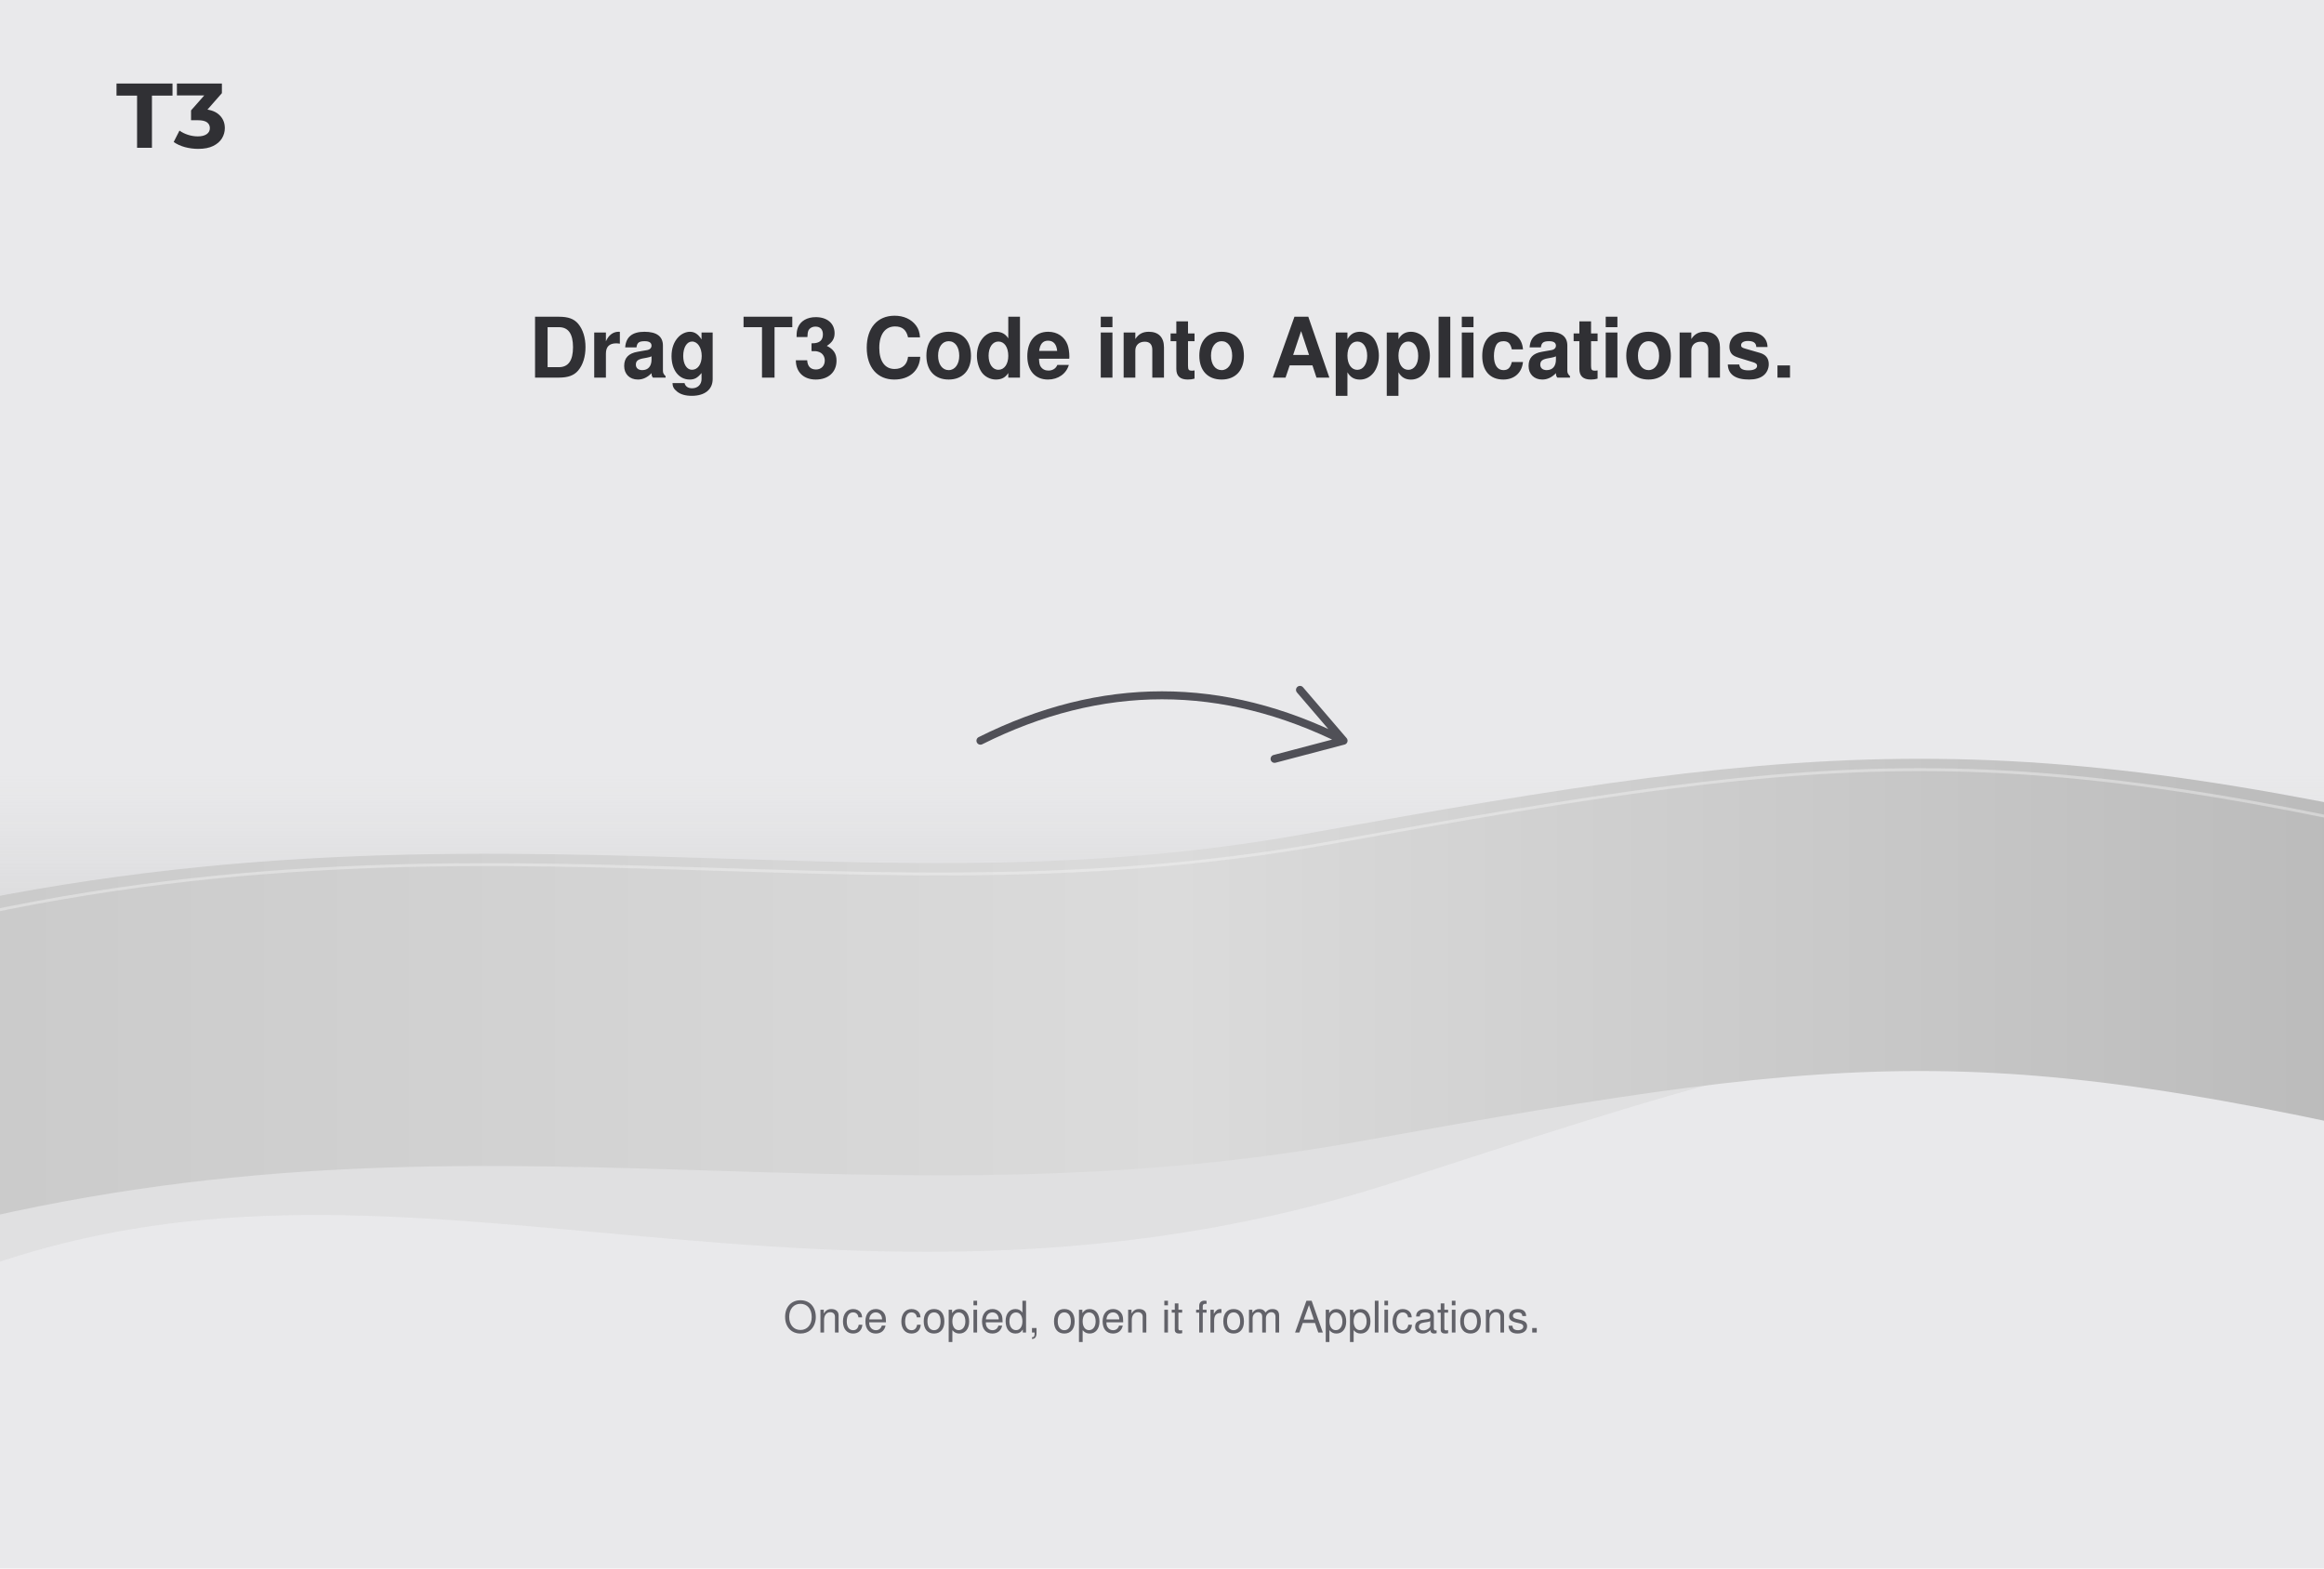
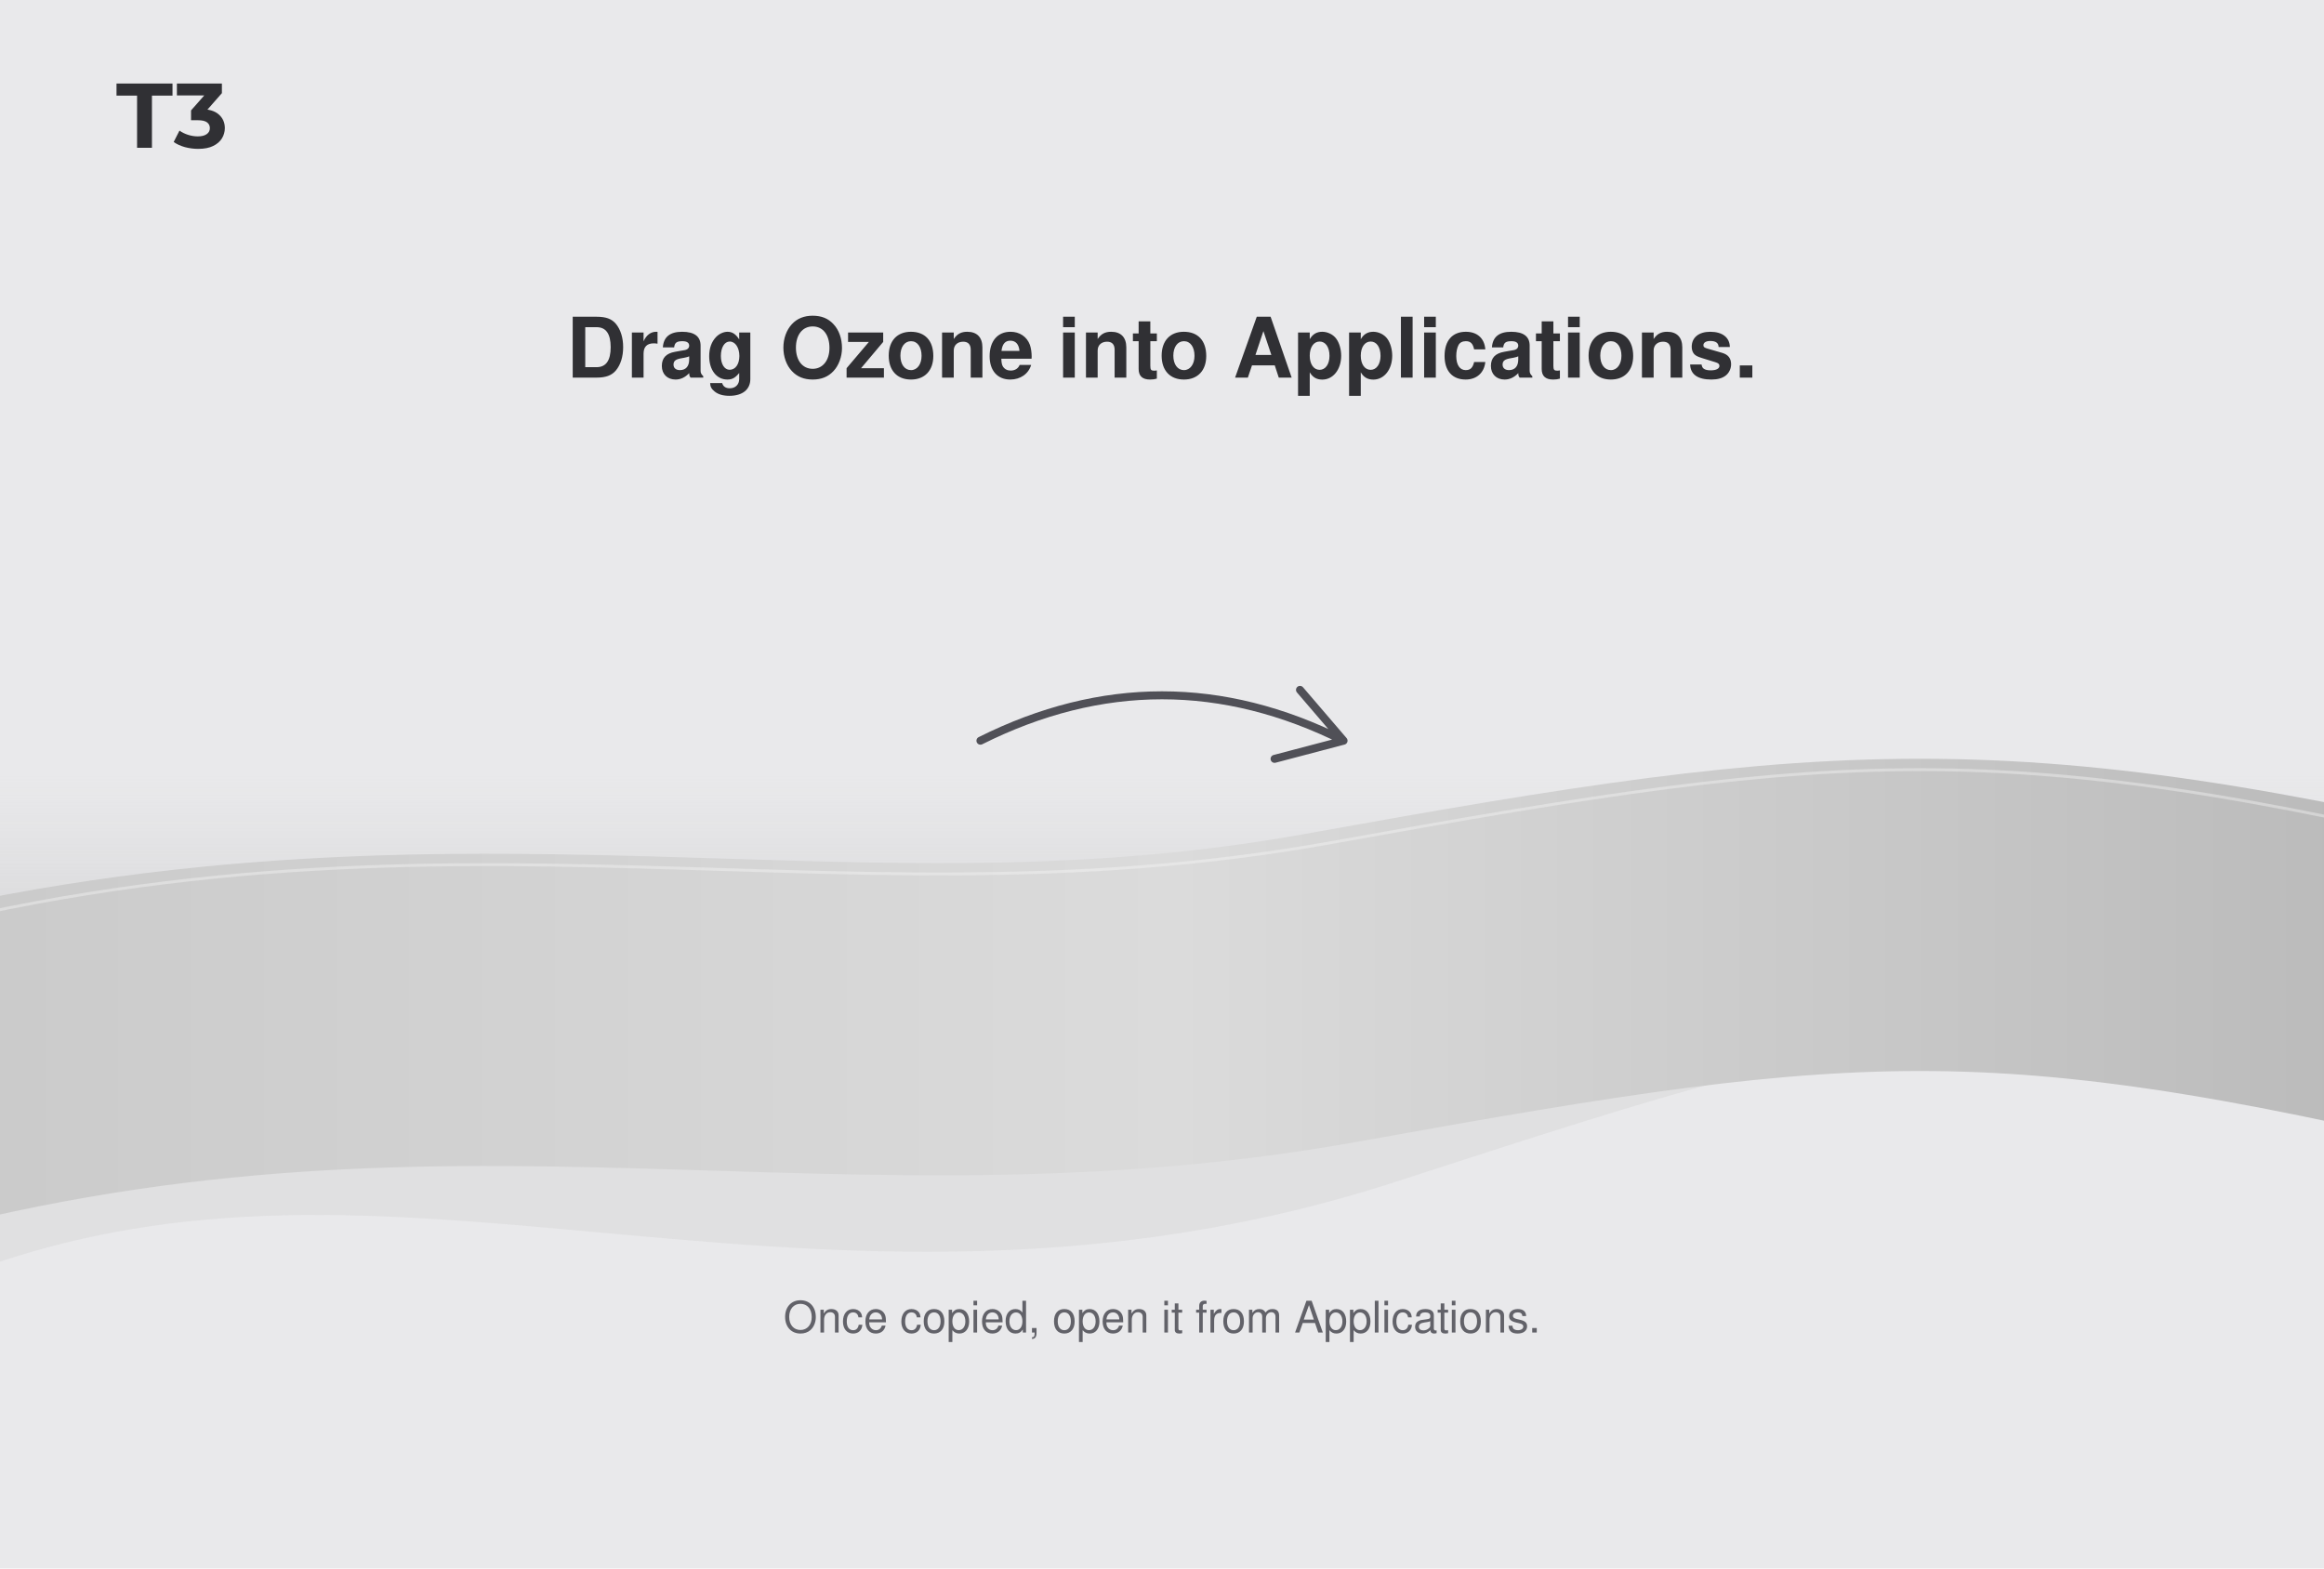
<svg xmlns="http://www.w3.org/2000/svg" width="1280" height="864" viewBox="0 0 640 432">
  <defs>
    <linearGradient id="veil" x1="0" y1="0" x2="0" y2="1">
      <stop stop-color="#B7B7B7" stop-opacity="0" />
      <stop offset=".55" stop-color="#A5A5A5" stop-opacity=".24" />
      <stop offset="1" stop-color="#D1D1D1" stop-opacity=".4" />
    </linearGradient>
    <linearGradient id="silk" x1="0" y1="0" x2="1" y2="0">
      <stop stop-color="#C8C8C8" />
      <stop offset=".5" stop-color="#DBDBDB" />
      <stop offset="1" stop-color="#B5B5B5" />
    </linearGradient>
  </defs>
  <rect width="640" height="432" fill="#E9E9EB" />
  <path d="M-60 293C95 220 214 304 362 256S559 191 707 257" stroke="url(#veil)" stroke-width="146" fill="none" opacity="1" stroke-linecap="round" stroke-linejoin="round" />
  <path d="M-60 306C113 252 223 298 367 272S553 242 707 280" stroke="url(#silk)" stroke-width="86" fill="none" opacity="1" stroke-linecap="round" stroke-linejoin="round" />
  <path d="M-60 266C113 212 223 258 367 232S553 202 707 240" stroke="#F5F5F5" stroke-width="0.8" fill="none" opacity="0.42" stroke-linecap="round" stroke-linejoin="round" />
  <svg x="32" y="23" width="30" height="18" viewBox="15.531 37 94.394 56.96" fill="#303034">
    <path d="M33.451 93V47.56H15.531V37H64.331V47.56H46.411V93H33.451ZM86.725 93.96C82.832 93.96 78.965 93.453 75.125 92.44C71.285 91.373 68.032 89.88 65.365 87.96L70.405 78.04C72.539 79.587 75.019 80.813 77.845 81.72C80.672 82.627 83.525 83.08 86.405 83.08C89.659 83.08 92.219 82.44 94.085 81.16C95.952 79.88 96.885 78.12 96.885 75.88C96.885 73.747 96.059 72.067 94.405 70.84C92.752 69.613 90.085 69 86.405 69H80.485V60.44L96.085 42.76L97.525 47.4H68.165V37H107.365V45.4L91.845 63.08L85.285 59.32H89.045C95.925 59.32 101.125 60.867 104.645 63.96C108.165 67.053 109.925 71.027 109.925 75.88C109.925 79.027 109.099 81.987 107.445 84.76C105.792 87.48 103.259 89.693 99.845 91.4C96.432 93.107 92.059 93.96 86.725 93.96Z" />
  </svg>
-   <text x="320" y="104" fill="#303034" font-family="Helvetica" font-size="23" font-weight="700" text-anchor="middle">Drag T3 Code into Applications.</text>
+   <text x="320" y="104" fill="#303034" font-family="Helvetica" font-size="23" font-weight="700" text-anchor="middle">Drag Ozone into Applications.</text>
  <path d="M270 204Q320 179 370 204M358 190L370 204L351 209" stroke="#505057" stroke-width="2.2" fill="none" opacity="1" stroke-linecap="round" stroke-linejoin="round" />
  <text x="320" y="367" fill="#626269" font-family="Helvetica" font-size="12" font-weight="400" text-anchor="middle">Once copied, open it from Applications.</text>
</svg>
